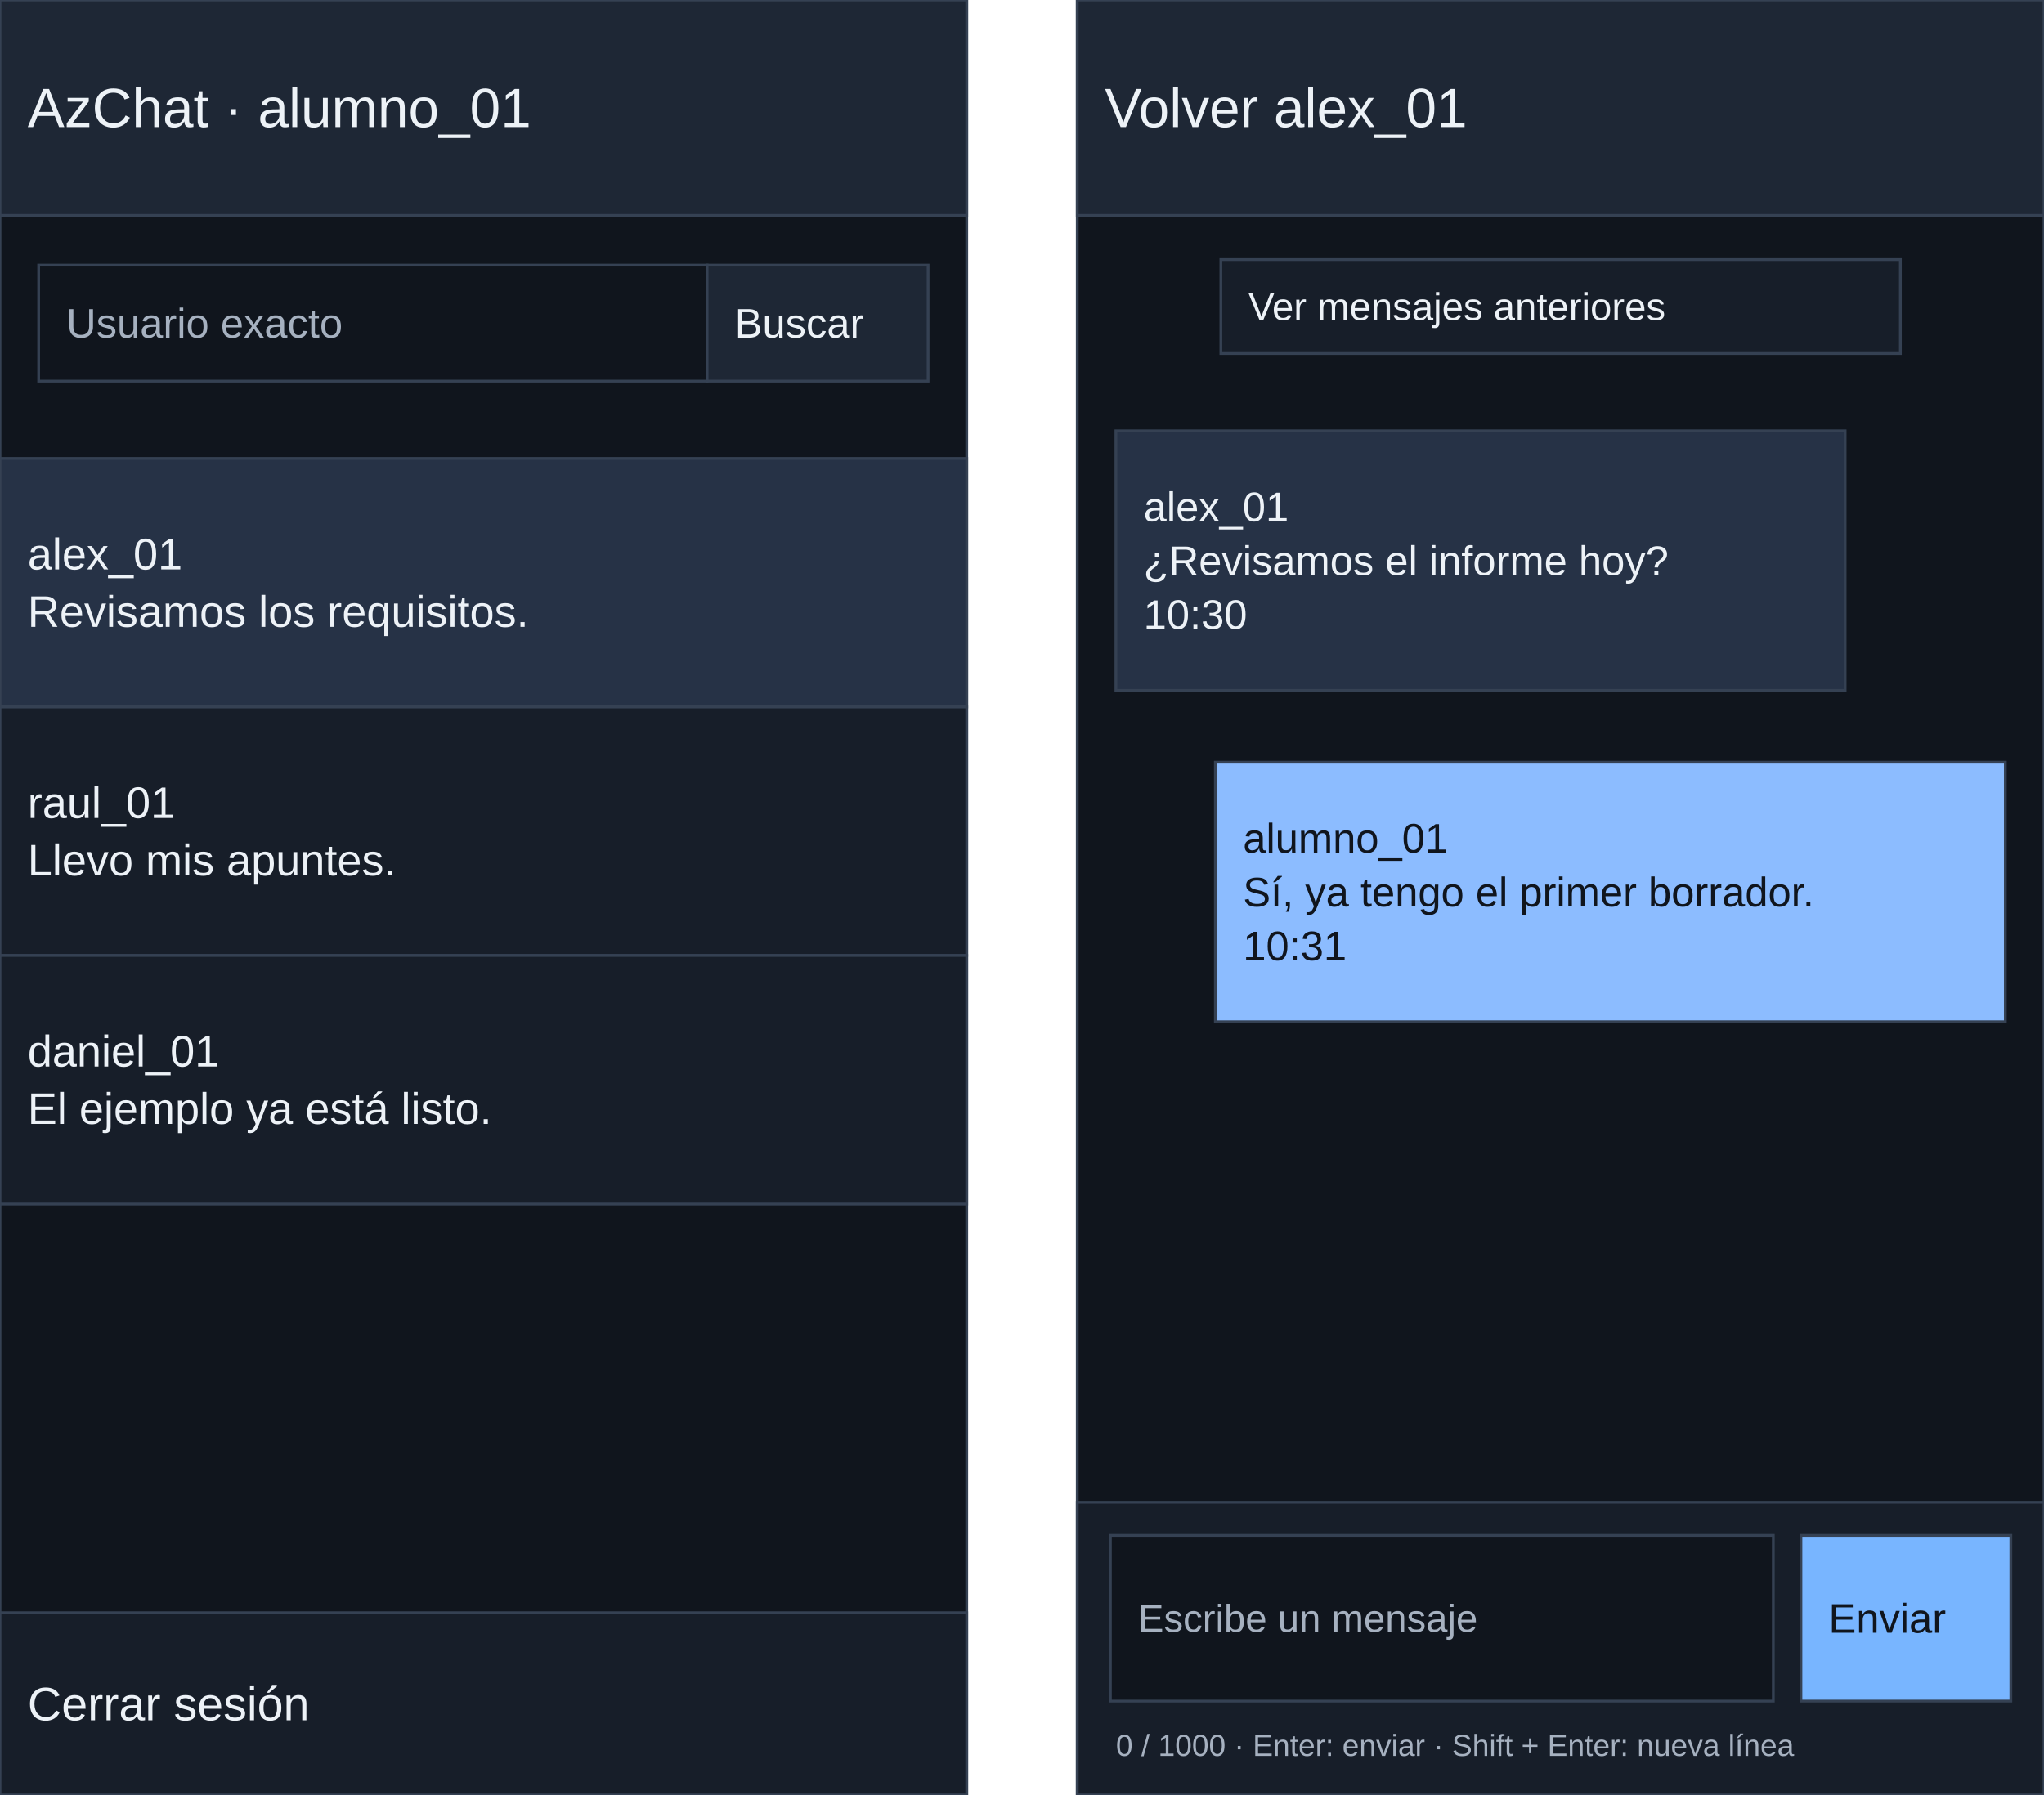
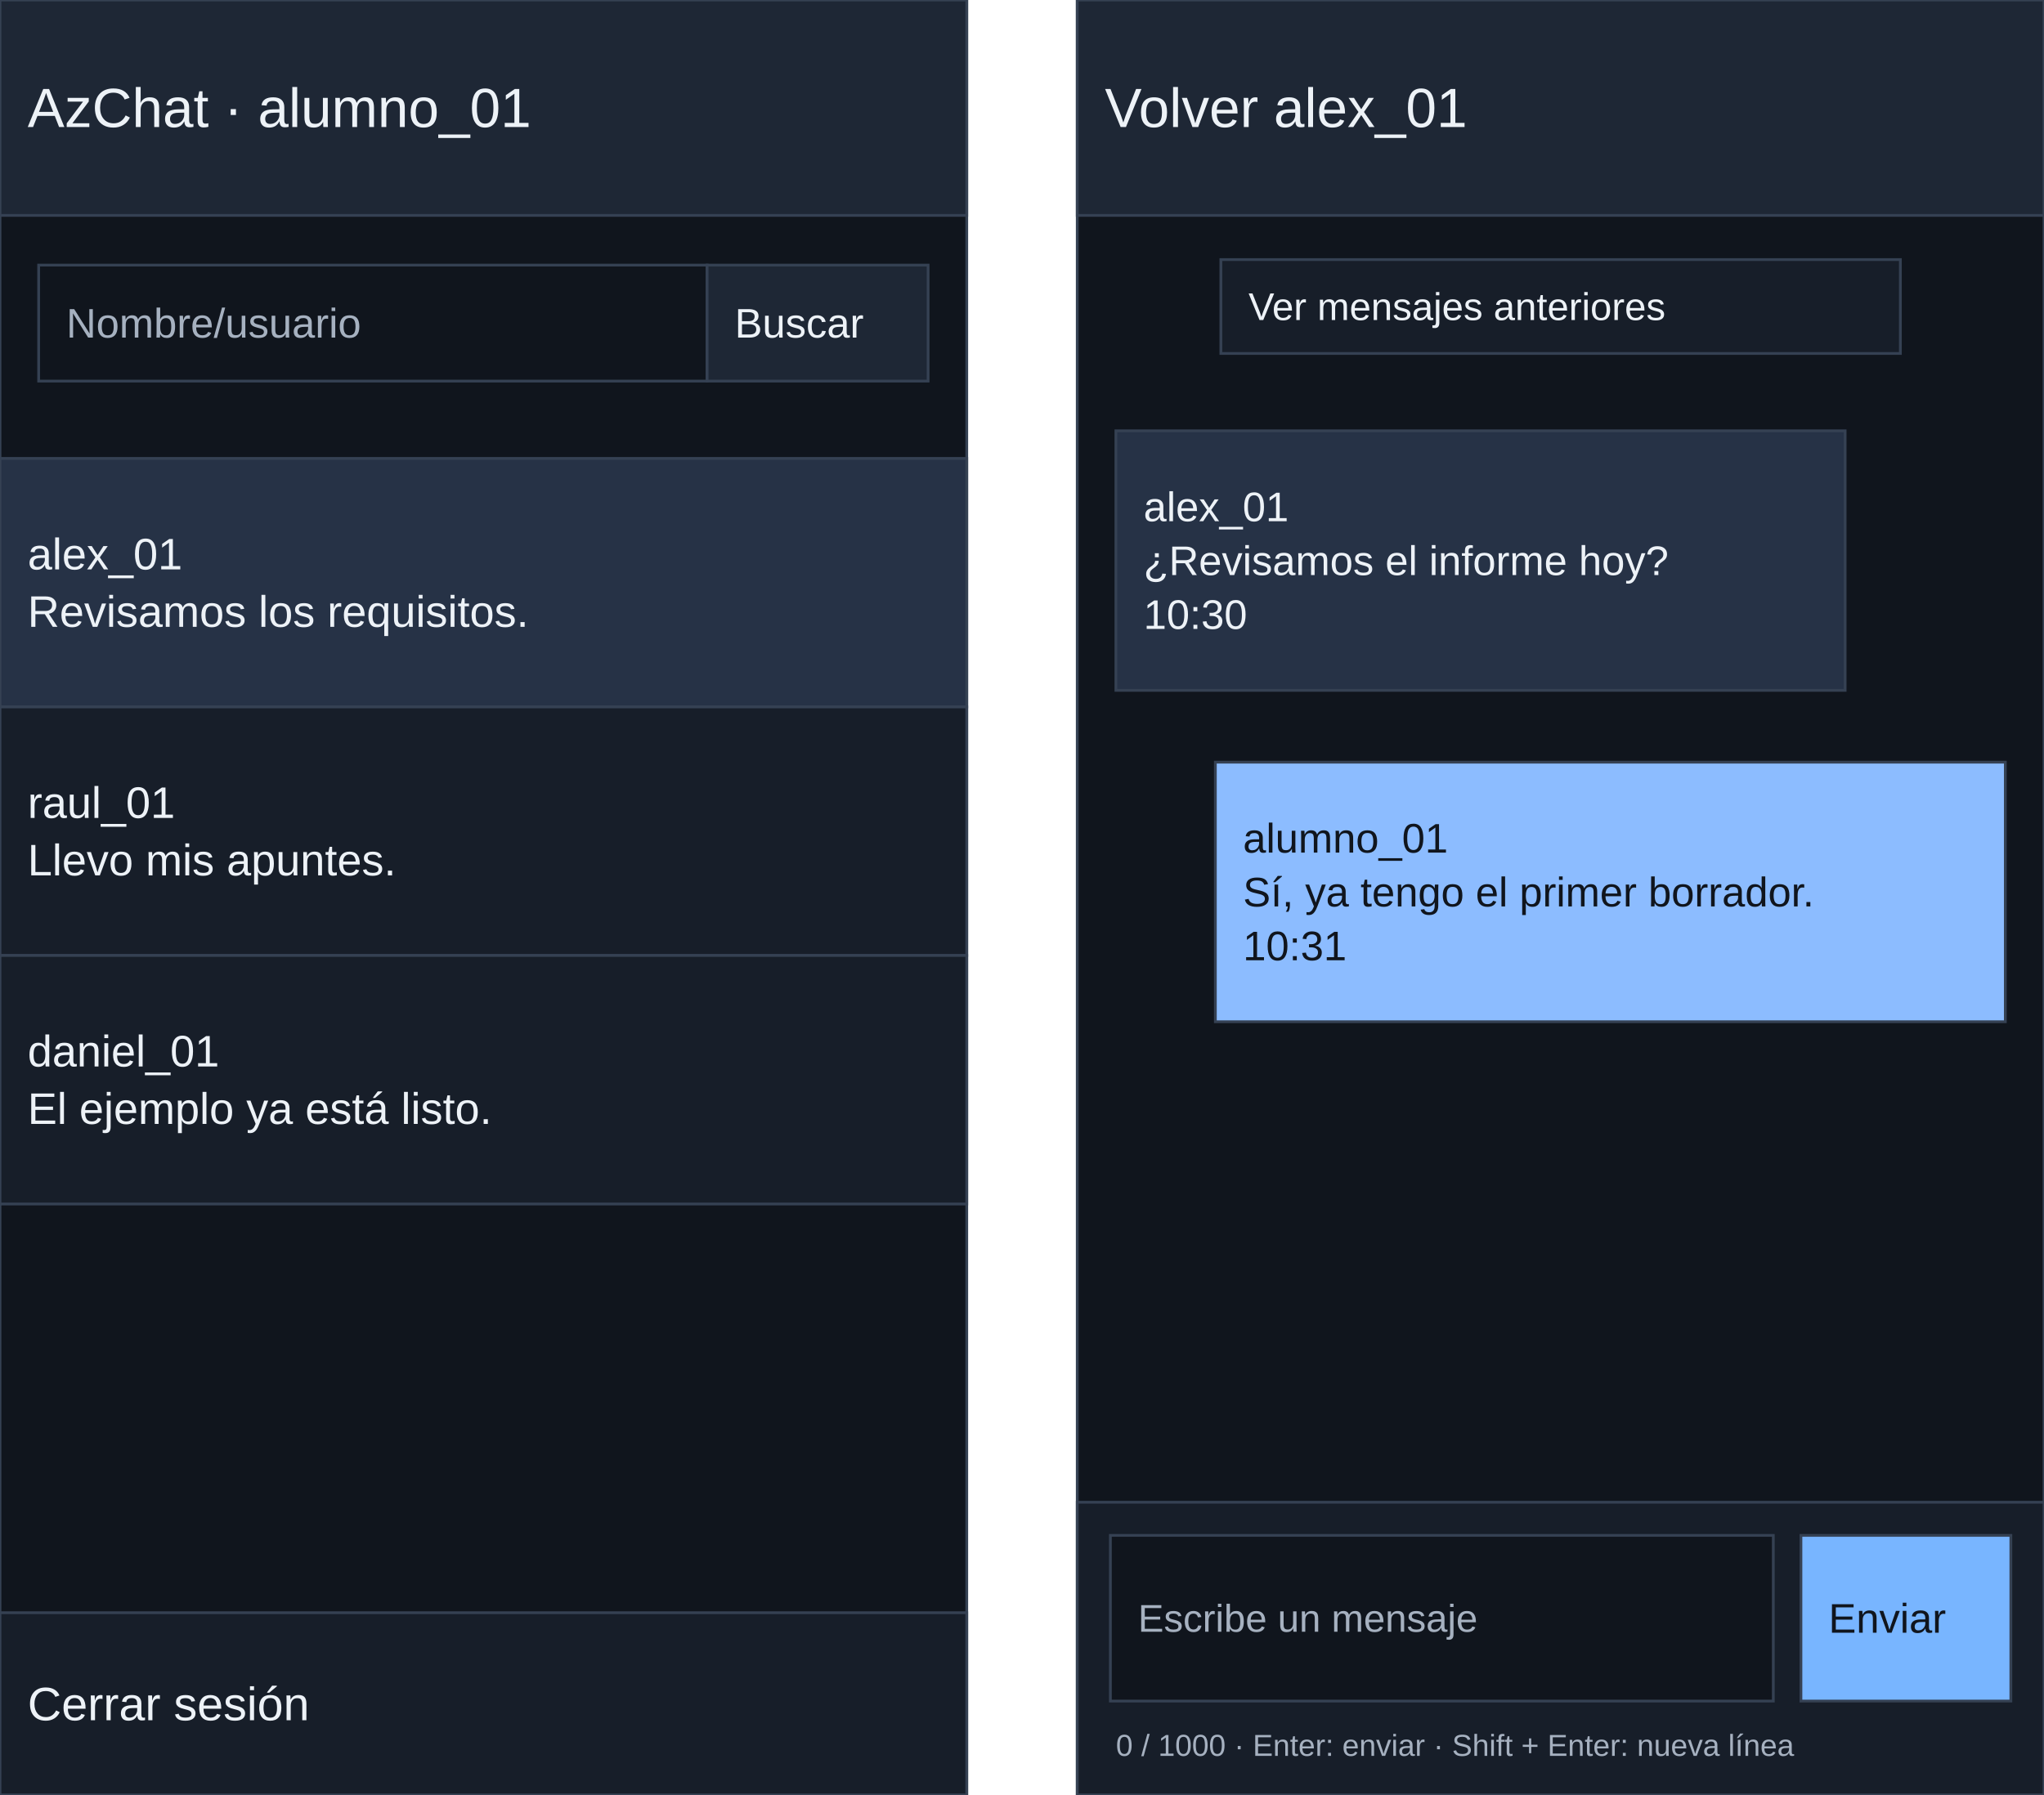
- <svg xmlns="http://www.w3.org/2000/svg" aria-labelledby="titulo" width="740" height="650" viewBox="0 0 740 650" role="img" content="&lt;mxfile host=&quot;app.diagrams.net&quot; compressed=&quot;false&quot;&gt;&lt;diagram id=&quot;05_movil&quot; name=&quot;Celular: lista y conversación&quot;&gt;&lt;mxGraphModel grid=&quot;1&quot; gridSize=&quot;10&quot; page=&quot;1&quot; pageWidth=&quot;740&quot; pageHeight=&quot;650&quot; background=&quot;#ffffff&quot;&gt;&lt;root&gt;&lt;mxCell id=&quot;0&quot; /&gt;&lt;mxCell id=&quot;1&quot; parent=&quot;0&quot; /&gt;&lt;mxCell id=&quot;n0&quot; value=&quot;&quot; style=&quot;rounded=0;html=0;whiteSpace=wrap;fillColor=#10151d;strokeColor=#354153;fontColor=#edf2f7;fontSize=17;fontFamily=Arial;align=left;verticalAlign=middle;spacingLeft=10;&quot; vertex=&quot;1&quot; parent=&quot;1&quot;&gt;&lt;mxGeometry as=&quot;geometry&quot; x=&quot;0&quot; y=&quot;0&quot; width=&quot;350&quot; height=&quot;650&quot; /&gt;&lt;/mxCell&gt;&lt;mxCell id=&quot;n1&quot; value=&quot;AzChat · alumno_01&quot; style=&quot;rounded=0;html=0;whiteSpace=wrap;fillColor=#1e2735;strokeColor=#354153;fontColor=#edf2f7;fontSize=20;fontFamily=Arial;align=left;verticalAlign=middle;spacingLeft=10;&quot; vertex=&quot;1&quot; parent=&quot;1&quot;&gt;&lt;mxGeometry as=&quot;geometry&quot; x=&quot;0&quot; y=&quot;0&quot; width=&quot;350&quot; height=&quot;78&quot; /&gt;&lt;/mxCell&gt;&lt;mxCell id=&quot;n2&quot; value=&quot;Usuario exacto&quot; style=&quot;rounded=0;html=0;whiteSpace=wrap;fillColor=#10151d;strokeColor=#354153;fontColor=#a6b1c0;fontSize=15;fontFamily=Arial;align=left;verticalAlign=middle;spacingLeft=10;&quot; vertex=&quot;1&quot; parent=&quot;1&quot;&gt;&lt;mxGeometry as=&quot;geometry&quot; x=&quot;14&quot; y=&quot;96&quot; width=&quot;242&quot; height=&quot;42&quot; /&gt;&lt;/mxCell&gt;&lt;mxCell id=&quot;n3&quot; value=&quot;Buscar&quot; style=&quot;rounded=0;html=0;whiteSpace=wrap;fillColor=#1e2735;strokeColor=#354153;fontColor=#edf2f7;fontSize=15;fontFamily=Arial;align=left;verticalAlign=middle;spacingLeft=10;&quot; vertex=&quot;1&quot; parent=&quot;1&quot;&gt;&lt;mxGeometry as=&quot;geometry&quot; x=&quot;256&quot; y=&quot;96&quot; width=&quot;80&quot; height=&quot;42&quot; /&gt;&lt;/mxCell&gt;&lt;mxCell id=&quot;n4&quot; value=&quot;alex_01&amp;#10;Revisamos los requisitos.&quot; style=&quot;rounded=0;html=0;whiteSpace=wrap;fillColor=#263246;strokeColor=#354153;fontColor=#edf2f7;fontSize=16;fontFamily=Arial;align=left;verticalAlign=middle;spacingLeft=10;&quot; vertex=&quot;1&quot; parent=&quot;1&quot;&gt;&lt;mxGeometry as=&quot;geometry&quot; x=&quot;0&quot; y=&quot;166&quot; width=&quot;350&quot; height=&quot;90&quot; /&gt;&lt;/mxCell&gt;&lt;mxCell id=&quot;n5&quot; value=&quot;raul_01&amp;#10;Llevo mis apuntes.&quot; style=&quot;rounded=0;html=0;whiteSpace=wrap;fillColor=#171e29;strokeColor=#354153;fontColor=#edf2f7;fontSize=16;fontFamily=Arial;align=left;verticalAlign=middle;spacingLeft=10;&quot; vertex=&quot;1&quot; parent=&quot;1&quot;&gt;&lt;mxGeometry as=&quot;geometry&quot; x=&quot;0&quot; y=&quot;256&quot; width=&quot;350&quot; height=&quot;90&quot; /&gt;&lt;/mxCell&gt;&lt;mxCell id=&quot;n6&quot; value=&quot;daniel_01&amp;#10;El ejemplo ya está listo.&quot; style=&quot;rounded=0;html=0;whiteSpace=wrap;fillColor=#171e29;strokeColor=#354153;fontColor=#edf2f7;fontSize=16;fontFamily=Arial;align=left;verticalAlign=middle;spacingLeft=10;&quot; vertex=&quot;1&quot; parent=&quot;1&quot;&gt;&lt;mxGeometry as=&quot;geometry&quot; x=&quot;0&quot; y=&quot;346&quot; width=&quot;350&quot; height=&quot;90&quot; /&gt;&lt;/mxCell&gt;&lt;mxCell id=&quot;n7&quot; value=&quot;Cerrar sesión&quot; style=&quot;rounded=0;html=0;whiteSpace=wrap;fillColor=#171e29;strokeColor=#354153;fontColor=#edf2f7;fontSize=17;fontFamily=Arial;align=left;verticalAlign=middle;spacingLeft=10;&quot; vertex=&quot;1&quot; parent=&quot;1&quot;&gt;&lt;mxGeometry as=&quot;geometry&quot; x=&quot;0&quot; y=&quot;584&quot; width=&quot;350&quot; height=&quot;66&quot; /&gt;&lt;/mxCell&gt;&lt;mxCell id=&quot;n8&quot; value=&quot;&quot; style=&quot;rounded=0;html=0;whiteSpace=wrap;fillColor=#10151d;strokeColor=#354153;fontColor=#edf2f7;fontSize=17;fontFamily=Arial;align=left;verticalAlign=middle;spacingLeft=10;&quot; vertex=&quot;1&quot; parent=&quot;1&quot;&gt;&lt;mxGeometry as=&quot;geometry&quot; x=&quot;390&quot; y=&quot;0&quot; width=&quot;350&quot; height=&quot;650&quot; /&gt;&lt;/mxCell&gt;&lt;mxCell id=&quot;n9&quot; value=&quot;Volver     alex_01&quot; style=&quot;rounded=0;html=0;whiteSpace=wrap;fillColor=#1e2735;strokeColor=#354153;fontColor=#edf2f7;fontSize=20;fontFamily=Arial;align=left;verticalAlign=middle;spacingLeft=10;&quot; vertex=&quot;1&quot; parent=&quot;1&quot;&gt;&lt;mxGeometry as=&quot;geometry&quot; x=&quot;390&quot; y=&quot;0&quot; width=&quot;350&quot; height=&quot;78&quot; /&gt;&lt;/mxCell&gt;&lt;mxCell id=&quot;n10&quot; value=&quot;Ver mensajes anteriores&quot; style=&quot;rounded=0;html=0;whiteSpace=wrap;fillColor=#171e29;strokeColor=#354153;fontColor=#edf2f7;fontSize=14;fontFamily=Arial;align=left;verticalAlign=middle;spacingLeft=10;&quot; vertex=&quot;1&quot; parent=&quot;1&quot;&gt;&lt;mxGeometry as=&quot;geometry&quot; x=&quot;442&quot; y=&quot;94&quot; width=&quot;246&quot; height=&quot;34&quot; /&gt;&lt;/mxCell&gt;&lt;mxCell id=&quot;n11&quot; value=&quot;alex_01&amp;#10;¿Revisamos el informe hoy?&amp;#10;10:30&quot; style=&quot;rounded=0;html=0;whiteSpace=wrap;fillColor=#263246;strokeColor=#354153;fontColor=#edf2f7;fontSize=15;fontFamily=Arial;align=left;verticalAlign=middle;spacingLeft=10;&quot; vertex=&quot;1&quot; parent=&quot;1&quot;&gt;&lt;mxGeometry as=&quot;geometry&quot; x=&quot;404&quot; y=&quot;156&quot; width=&quot;264&quot; height=&quot;94&quot; /&gt;&lt;/mxCell&gt;&lt;mxCell id=&quot;n12&quot; value=&quot;alumno_01&amp;#10;Sí, ya tengo el primer borrador.&amp;#10;10:31&quot; style=&quot;rounded=0;html=0;whiteSpace=wrap;fillColor=#8cbcff;strokeColor=#354153;fontColor=#10151d;fontSize=15;fontFamily=Arial;align=left;verticalAlign=middle;spacingLeft=10;&quot; vertex=&quot;1&quot; parent=&quot;1&quot;&gt;&lt;mxGeometry as=&quot;geometry&quot; x=&quot;440&quot; y=&quot;276&quot; width=&quot;286&quot; height=&quot;94&quot; /&gt;&lt;/mxCell&gt;&lt;mxCell id=&quot;n13&quot; value=&quot;&quot; style=&quot;rounded=0;html=0;whiteSpace=wrap;fillColor=#171e29;strokeColor=#354153;fontColor=#edf2f7;fontSize=17;fontFamily=Arial;align=left;verticalAlign=middle;spacingLeft=10;&quot; vertex=&quot;1&quot; parent=&quot;1&quot;&gt;&lt;mxGeometry as=&quot;geometry&quot; x=&quot;390&quot; y=&quot;544&quot; width=&quot;350&quot; height=&quot;106&quot; /&gt;&lt;/mxCell&gt;&lt;mxCell id=&quot;n14&quot; value=&quot;Escribe un mensaje&quot; style=&quot;rounded=0;html=0;whiteSpace=wrap;fillColor=#10151d;strokeColor=#354153;fontColor=#a6b1c0;fontSize=14;fontFamily=Arial;align=left;verticalAlign=middle;spacingLeft=10;&quot; vertex=&quot;1&quot; parent=&quot;1&quot;&gt;&lt;mxGeometry as=&quot;geometry&quot; x=&quot;402&quot; y=&quot;556&quot; width=&quot;240&quot; height=&quot;60&quot; /&gt;&lt;/mxCell&gt;&lt;mxCell id=&quot;n15&quot; value=&quot;Enviar&quot; style=&quot;rounded=0;html=0;whiteSpace=wrap;fillColor=#78b5ff;strokeColor=#354153;fontColor=#10151d;fontSize=15;fontFamily=Arial;align=left;verticalAlign=middle;spacingLeft=10;&quot; vertex=&quot;1&quot; parent=&quot;1&quot;&gt;&lt;mxGeometry as=&quot;geometry&quot; x=&quot;652&quot; y=&quot;556&quot; width=&quot;76&quot; height=&quot;60&quot; /&gt;&lt;/mxCell&gt;&lt;mxCell id=&quot;n16&quot; value=&quot;0 / 1000 · Enter: enviar · Shift + Enter: nueva línea&quot; style=&quot;rounded=0;html=0;whiteSpace=wrap;fillColor=none;strokeColor=none;fontColor=#a6b1c0;fontSize=11;fontFamily=Arial;align=left;verticalAlign=middle;spacingLeft=10;&quot; vertex=&quot;1&quot; parent=&quot;1&quot;&gt;&lt;mxGeometry as=&quot;geometry&quot; x=&quot;394&quot; y=&quot;620&quot; width=&quot;340&quot; height=&quot;24&quot; /&gt;&lt;/mxCell&gt;&lt;/root&gt;&lt;/mxGraphModel&gt;&lt;/diagram&gt;&lt;/mxfile&gt;">
+ <svg xmlns="http://www.w3.org/2000/svg" aria-labelledby="titulo" width="740" height="650" viewBox="0 0 740 650" role="img" content="&lt;mxfile host=&quot;app.diagrams.net&quot; compressed=&quot;false&quot;&gt;&lt;diagram id=&quot;05_movil&quot; name=&quot;Celular: lista y conversación&quot;&gt;&lt;mxGraphModel grid=&quot;1&quot; gridSize=&quot;10&quot; page=&quot;1&quot; pageWidth=&quot;740&quot; pageHeight=&quot;650&quot; background=&quot;#ffffff&quot;&gt;&lt;root&gt;&lt;mxCell id=&quot;0&quot; /&gt;&lt;mxCell id=&quot;1&quot; parent=&quot;0&quot; /&gt;&lt;mxCell id=&quot;n0&quot; value=&quot;&quot; style=&quot;rounded=0;html=0;whiteSpace=wrap;fillColor=#10151d;strokeColor=#354153;fontColor=#edf2f7;fontSize=17;fontFamily=Arial;align=left;verticalAlign=middle;spacingLeft=10;&quot; vertex=&quot;1&quot; parent=&quot;1&quot;&gt;&lt;mxGeometry as=&quot;geometry&quot; x=&quot;0&quot; y=&quot;0&quot; width=&quot;350&quot; height=&quot;650&quot; /&gt;&lt;/mxCell&gt;&lt;mxCell id=&quot;n1&quot; value=&quot;AzChat · alumno_01&quot; style=&quot;rounded=0;html=0;whiteSpace=wrap;fillColor=#1e2735;strokeColor=#354153;fontColor=#edf2f7;fontSize=20;fontFamily=Arial;align=left;verticalAlign=middle;spacingLeft=10;&quot; vertex=&quot;1&quot; parent=&quot;1&quot;&gt;&lt;mxGeometry as=&quot;geometry&quot; x=&quot;0&quot; y=&quot;0&quot; width=&quot;350&quot; height=&quot;78&quot; /&gt;&lt;/mxCell&gt;&lt;mxCell id=&quot;n2&quot; value=&quot;Nombre/usuario&quot; style=&quot;rounded=0;html=0;whiteSpace=wrap;fillColor=#10151d;strokeColor=#354153;fontColor=#a6b1c0;fontSize=15;fontFamily=Arial;align=left;verticalAlign=middle;spacingLeft=10;&quot; vertex=&quot;1&quot; parent=&quot;1&quot;&gt;&lt;mxGeometry as=&quot;geometry&quot; x=&quot;14&quot; y=&quot;96&quot; width=&quot;242&quot; height=&quot;42&quot; /&gt;&lt;/mxCell&gt;&lt;mxCell id=&quot;n3&quot; value=&quot;Buscar&quot; style=&quot;rounded=0;html=0;whiteSpace=wrap;fillColor=#1e2735;strokeColor=#354153;fontColor=#edf2f7;fontSize=15;fontFamily=Arial;align=left;verticalAlign=middle;spacingLeft=10;&quot; vertex=&quot;1&quot; parent=&quot;1&quot;&gt;&lt;mxGeometry as=&quot;geometry&quot; x=&quot;256&quot; y=&quot;96&quot; width=&quot;80&quot; height=&quot;42&quot; /&gt;&lt;/mxCell&gt;&lt;mxCell id=&quot;n4&quot; value=&quot;alex_01&amp;#10;Revisamos los requisitos.&quot; style=&quot;rounded=0;html=0;whiteSpace=wrap;fillColor=#263246;strokeColor=#354153;fontColor=#edf2f7;fontSize=16;fontFamily=Arial;align=left;verticalAlign=middle;spacingLeft=10;&quot; vertex=&quot;1&quot; parent=&quot;1&quot;&gt;&lt;mxGeometry as=&quot;geometry&quot; x=&quot;0&quot; y=&quot;166&quot; width=&quot;350&quot; height=&quot;90&quot; /&gt;&lt;/mxCell&gt;&lt;mxCell id=&quot;n5&quot; value=&quot;raul_01&amp;#10;Llevo mis apuntes.&quot; style=&quot;rounded=0;html=0;whiteSpace=wrap;fillColor=#171e29;strokeColor=#354153;fontColor=#edf2f7;fontSize=16;fontFamily=Arial;align=left;verticalAlign=middle;spacingLeft=10;&quot; vertex=&quot;1&quot; parent=&quot;1&quot;&gt;&lt;mxGeometry as=&quot;geometry&quot; x=&quot;0&quot; y=&quot;256&quot; width=&quot;350&quot; height=&quot;90&quot; /&gt;&lt;/mxCell&gt;&lt;mxCell id=&quot;n6&quot; value=&quot;daniel_01&amp;#10;El ejemplo ya está listo.&quot; style=&quot;rounded=0;html=0;whiteSpace=wrap;fillColor=#171e29;strokeColor=#354153;fontColor=#edf2f7;fontSize=16;fontFamily=Arial;align=left;verticalAlign=middle;spacingLeft=10;&quot; vertex=&quot;1&quot; parent=&quot;1&quot;&gt;&lt;mxGeometry as=&quot;geometry&quot; x=&quot;0&quot; y=&quot;346&quot; width=&quot;350&quot; height=&quot;90&quot; /&gt;&lt;/mxCell&gt;&lt;mxCell id=&quot;n7&quot; value=&quot;Cerrar sesión&quot; style=&quot;rounded=0;html=0;whiteSpace=wrap;fillColor=#171e29;strokeColor=#354153;fontColor=#edf2f7;fontSize=17;fontFamily=Arial;align=left;verticalAlign=middle;spacingLeft=10;&quot; vertex=&quot;1&quot; parent=&quot;1&quot;&gt;&lt;mxGeometry as=&quot;geometry&quot; x=&quot;0&quot; y=&quot;584&quot; width=&quot;350&quot; height=&quot;66&quot; /&gt;&lt;/mxCell&gt;&lt;mxCell id=&quot;n8&quot; value=&quot;&quot; style=&quot;rounded=0;html=0;whiteSpace=wrap;fillColor=#10151d;strokeColor=#354153;fontColor=#edf2f7;fontSize=17;fontFamily=Arial;align=left;verticalAlign=middle;spacingLeft=10;&quot; vertex=&quot;1&quot; parent=&quot;1&quot;&gt;&lt;mxGeometry as=&quot;geometry&quot; x=&quot;390&quot; y=&quot;0&quot; width=&quot;350&quot; height=&quot;650&quot; /&gt;&lt;/mxCell&gt;&lt;mxCell id=&quot;n9&quot; value=&quot;Volver     alex_01&quot; style=&quot;rounded=0;html=0;whiteSpace=wrap;fillColor=#1e2735;strokeColor=#354153;fontColor=#edf2f7;fontSize=20;fontFamily=Arial;align=left;verticalAlign=middle;spacingLeft=10;&quot; vertex=&quot;1&quot; parent=&quot;1&quot;&gt;&lt;mxGeometry as=&quot;geometry&quot; x=&quot;390&quot; y=&quot;0&quot; width=&quot;350&quot; height=&quot;78&quot; /&gt;&lt;/mxCell&gt;&lt;mxCell id=&quot;n10&quot; value=&quot;Ver mensajes anteriores&quot; style=&quot;rounded=0;html=0;whiteSpace=wrap;fillColor=#171e29;strokeColor=#354153;fontColor=#edf2f7;fontSize=14;fontFamily=Arial;align=left;verticalAlign=middle;spacingLeft=10;&quot; vertex=&quot;1&quot; parent=&quot;1&quot;&gt;&lt;mxGeometry as=&quot;geometry&quot; x=&quot;442&quot; y=&quot;94&quot; width=&quot;246&quot; height=&quot;34&quot; /&gt;&lt;/mxCell&gt;&lt;mxCell id=&quot;n11&quot; value=&quot;alex_01&amp;#10;¿Revisamos el informe hoy?&amp;#10;10:30&quot; style=&quot;rounded=0;html=0;whiteSpace=wrap;fillColor=#263246;strokeColor=#354153;fontColor=#edf2f7;fontSize=15;fontFamily=Arial;align=left;verticalAlign=middle;spacingLeft=10;&quot; vertex=&quot;1&quot; parent=&quot;1&quot;&gt;&lt;mxGeometry as=&quot;geometry&quot; x=&quot;404&quot; y=&quot;156&quot; width=&quot;264&quot; height=&quot;94&quot; /&gt;&lt;/mxCell&gt;&lt;mxCell id=&quot;n12&quot; value=&quot;alumno_01&amp;#10;Sí, ya tengo el primer borrador.&amp;#10;10:31&quot; style=&quot;rounded=0;html=0;whiteSpace=wrap;fillColor=#8cbcff;strokeColor=#354153;fontColor=#10151d;fontSize=15;fontFamily=Arial;align=left;verticalAlign=middle;spacingLeft=10;&quot; vertex=&quot;1&quot; parent=&quot;1&quot;&gt;&lt;mxGeometry as=&quot;geometry&quot; x=&quot;440&quot; y=&quot;276&quot; width=&quot;286&quot; height=&quot;94&quot; /&gt;&lt;/mxCell&gt;&lt;mxCell id=&quot;n13&quot; value=&quot;&quot; style=&quot;rounded=0;html=0;whiteSpace=wrap;fillColor=#171e29;strokeColor=#354153;fontColor=#edf2f7;fontSize=17;fontFamily=Arial;align=left;verticalAlign=middle;spacingLeft=10;&quot; vertex=&quot;1&quot; parent=&quot;1&quot;&gt;&lt;mxGeometry as=&quot;geometry&quot; x=&quot;390&quot; y=&quot;544&quot; width=&quot;350&quot; height=&quot;106&quot; /&gt;&lt;/mxCell&gt;&lt;mxCell id=&quot;n14&quot; value=&quot;Escribe un mensaje&quot; style=&quot;rounded=0;html=0;whiteSpace=wrap;fillColor=#10151d;strokeColor=#354153;fontColor=#a6b1c0;fontSize=14;fontFamily=Arial;align=left;verticalAlign=middle;spacingLeft=10;&quot; vertex=&quot;1&quot; parent=&quot;1&quot;&gt;&lt;mxGeometry as=&quot;geometry&quot; x=&quot;402&quot; y=&quot;556&quot; width=&quot;240&quot; height=&quot;60&quot; /&gt;&lt;/mxCell&gt;&lt;mxCell id=&quot;n15&quot; value=&quot;Enviar&quot; style=&quot;rounded=0;html=0;whiteSpace=wrap;fillColor=#78b5ff;strokeColor=#354153;fontColor=#10151d;fontSize=15;fontFamily=Arial;align=left;verticalAlign=middle;spacingLeft=10;&quot; vertex=&quot;1&quot; parent=&quot;1&quot;&gt;&lt;mxGeometry as=&quot;geometry&quot; x=&quot;652&quot; y=&quot;556&quot; width=&quot;76&quot; height=&quot;60&quot; /&gt;&lt;/mxCell&gt;&lt;mxCell id=&quot;n16&quot; value=&quot;0 / 1000 · Enter: enviar · Shift + Enter: nueva línea&quot; style=&quot;rounded=0;html=0;whiteSpace=wrap;fillColor=none;strokeColor=none;fontColor=#a6b1c0;fontSize=11;fontFamily=Arial;align=left;verticalAlign=middle;spacingLeft=10;&quot; vertex=&quot;1&quot; parent=&quot;1&quot;&gt;&lt;mxGeometry as=&quot;geometry&quot; x=&quot;394&quot; y=&quot;620&quot; width=&quot;340&quot; height=&quot;24&quot; /&gt;&lt;/mxCell&gt;&lt;/root&gt;&lt;/mxGraphModel&gt;&lt;/diagram&gt;&lt;/mxfile&gt;">
  <rect x="0" y="0" width="350" height="650" fill="#10151d" stroke="#354153" />
  <rect x="0" y="0" width="350" height="78" fill="#1e2735" stroke="#354153" />
  <text font-family="Arial, Helvetica, sans-serif" font-size="20" x="10" y="46.0" fill="#edf2f7">
    <tspan x="10" dy="0">AzChat · alumno_01</tspan>
  </text>
  <rect x="14" y="96" width="242" height="42" fill="#10151d" stroke="#354153" />
  <text font-family="Arial, Helvetica, sans-serif" font-size="15" x="24" y="122.25" fill="#a6b1c0">
-     <tspan x="24" dy="0">Usuario exacto</tspan>
+     <tspan x="24" dy="0">Nombre/usuario</tspan>
  </text>
  <rect x="256" y="96" width="80" height="42" fill="#1e2735" stroke="#354153" />
  <text font-family="Arial, Helvetica, sans-serif" font-size="15" x="266" y="122.25" fill="#edf2f7">
    <tspan x="266" dy="0">Buscar</tspan>
  </text>
  <rect x="0" y="166" width="350" height="90" fill="#263246" stroke="#354153" />
  <text font-family="Arial, Helvetica, sans-serif" font-size="16" x="10" y="206.2" fill="#edf2f7">
    <tspan x="10" dy="0">alex_01</tspan>
    <tspan x="10" dy="20.8">Revisamos los requisitos.</tspan>
  </text>
  <rect x="0" y="256" width="350" height="90" fill="#171e29" stroke="#354153" />
  <text font-family="Arial, Helvetica, sans-serif" font-size="16" x="10" y="296.2" fill="#edf2f7">
    <tspan x="10" dy="0">raul_01</tspan>
    <tspan x="10" dy="20.8">Llevo mis apuntes.</tspan>
  </text>
  <rect x="0" y="346" width="350" height="90" fill="#171e29" stroke="#354153" />
  <text font-family="Arial, Helvetica, sans-serif" font-size="16" x="10" y="386.2" fill="#edf2f7">
    <tspan x="10" dy="0">daniel_01</tspan>
    <tspan x="10" dy="20.8">El ejemplo ya está listo.</tspan>
  </text>
  <rect x="0" y="584" width="350" height="66" fill="#171e29" stroke="#354153" />
  <text font-family="Arial, Helvetica, sans-serif" font-size="17" x="10" y="622.95" fill="#edf2f7">
    <tspan x="10" dy="0">Cerrar sesión</tspan>
  </text>
  <rect x="390" y="0" width="350" height="650" fill="#10151d" stroke="#354153" />
  <rect x="390" y="0" width="350" height="78" fill="#1e2735" stroke="#354153" />
  <text font-family="Arial, Helvetica, sans-serif" font-size="20" x="400" y="46.0" fill="#edf2f7">
    <tspan x="400" dy="0">Volver     alex_01</tspan>
  </text>
  <rect x="442" y="94" width="246" height="34" fill="#171e29" stroke="#354153" />
  <text font-family="Arial, Helvetica, sans-serif" font-size="14" x="452" y="115.9" fill="#edf2f7">
    <tspan x="452" dy="0">Ver mensajes anteriores</tspan>
  </text>
  <rect x="404" y="156" width="264" height="94" fill="#263246" stroke="#354153" />
  <text font-family="Arial, Helvetica, sans-serif" font-size="15" x="414" y="188.75" fill="#edf2f7">
    <tspan x="414" dy="0">alex_01</tspan>
    <tspan x="414" dy="19.5">¿Revisamos el informe hoy?</tspan>
    <tspan x="414" dy="19.5">10:30</tspan>
  </text>
  <rect x="440" y="276" width="286" height="94" fill="#8cbcff" stroke="#354153" />
  <text font-family="Arial, Helvetica, sans-serif" font-size="15" x="450" y="308.75" fill="#10151d">
    <tspan x="450" dy="0">alumno_01</tspan>
    <tspan x="450" dy="19.5">Sí, ya tengo el primer borrador.</tspan>
    <tspan x="450" dy="19.5">10:31</tspan>
  </text>
  <rect x="390" y="544" width="350" height="106" fill="#171e29" stroke="#354153" />
  <rect x="402" y="556" width="240" height="60" fill="#10151d" stroke="#354153" />
  <text font-family="Arial, Helvetica, sans-serif" font-size="14" x="412" y="590.9" fill="#a6b1c0">
    <tspan x="412" dy="0">Escribe un mensaje</tspan>
  </text>
  <rect x="652" y="556" width="76" height="60" fill="#78b5ff" stroke="#354153" />
  <text font-family="Arial, Helvetica, sans-serif" font-size="15" x="662" y="591.25" fill="#10151d">
    <tspan x="662" dy="0">Enviar</tspan>
  </text>
  <text font-family="Arial, Helvetica, sans-serif" font-size="11" x="404" y="635.85" fill="#a6b1c0">
    <tspan x="404" dy="0">0 / 1000 · Enter: enviar · Shift + Enter: nueva línea</tspan>
  </text>
</svg>
